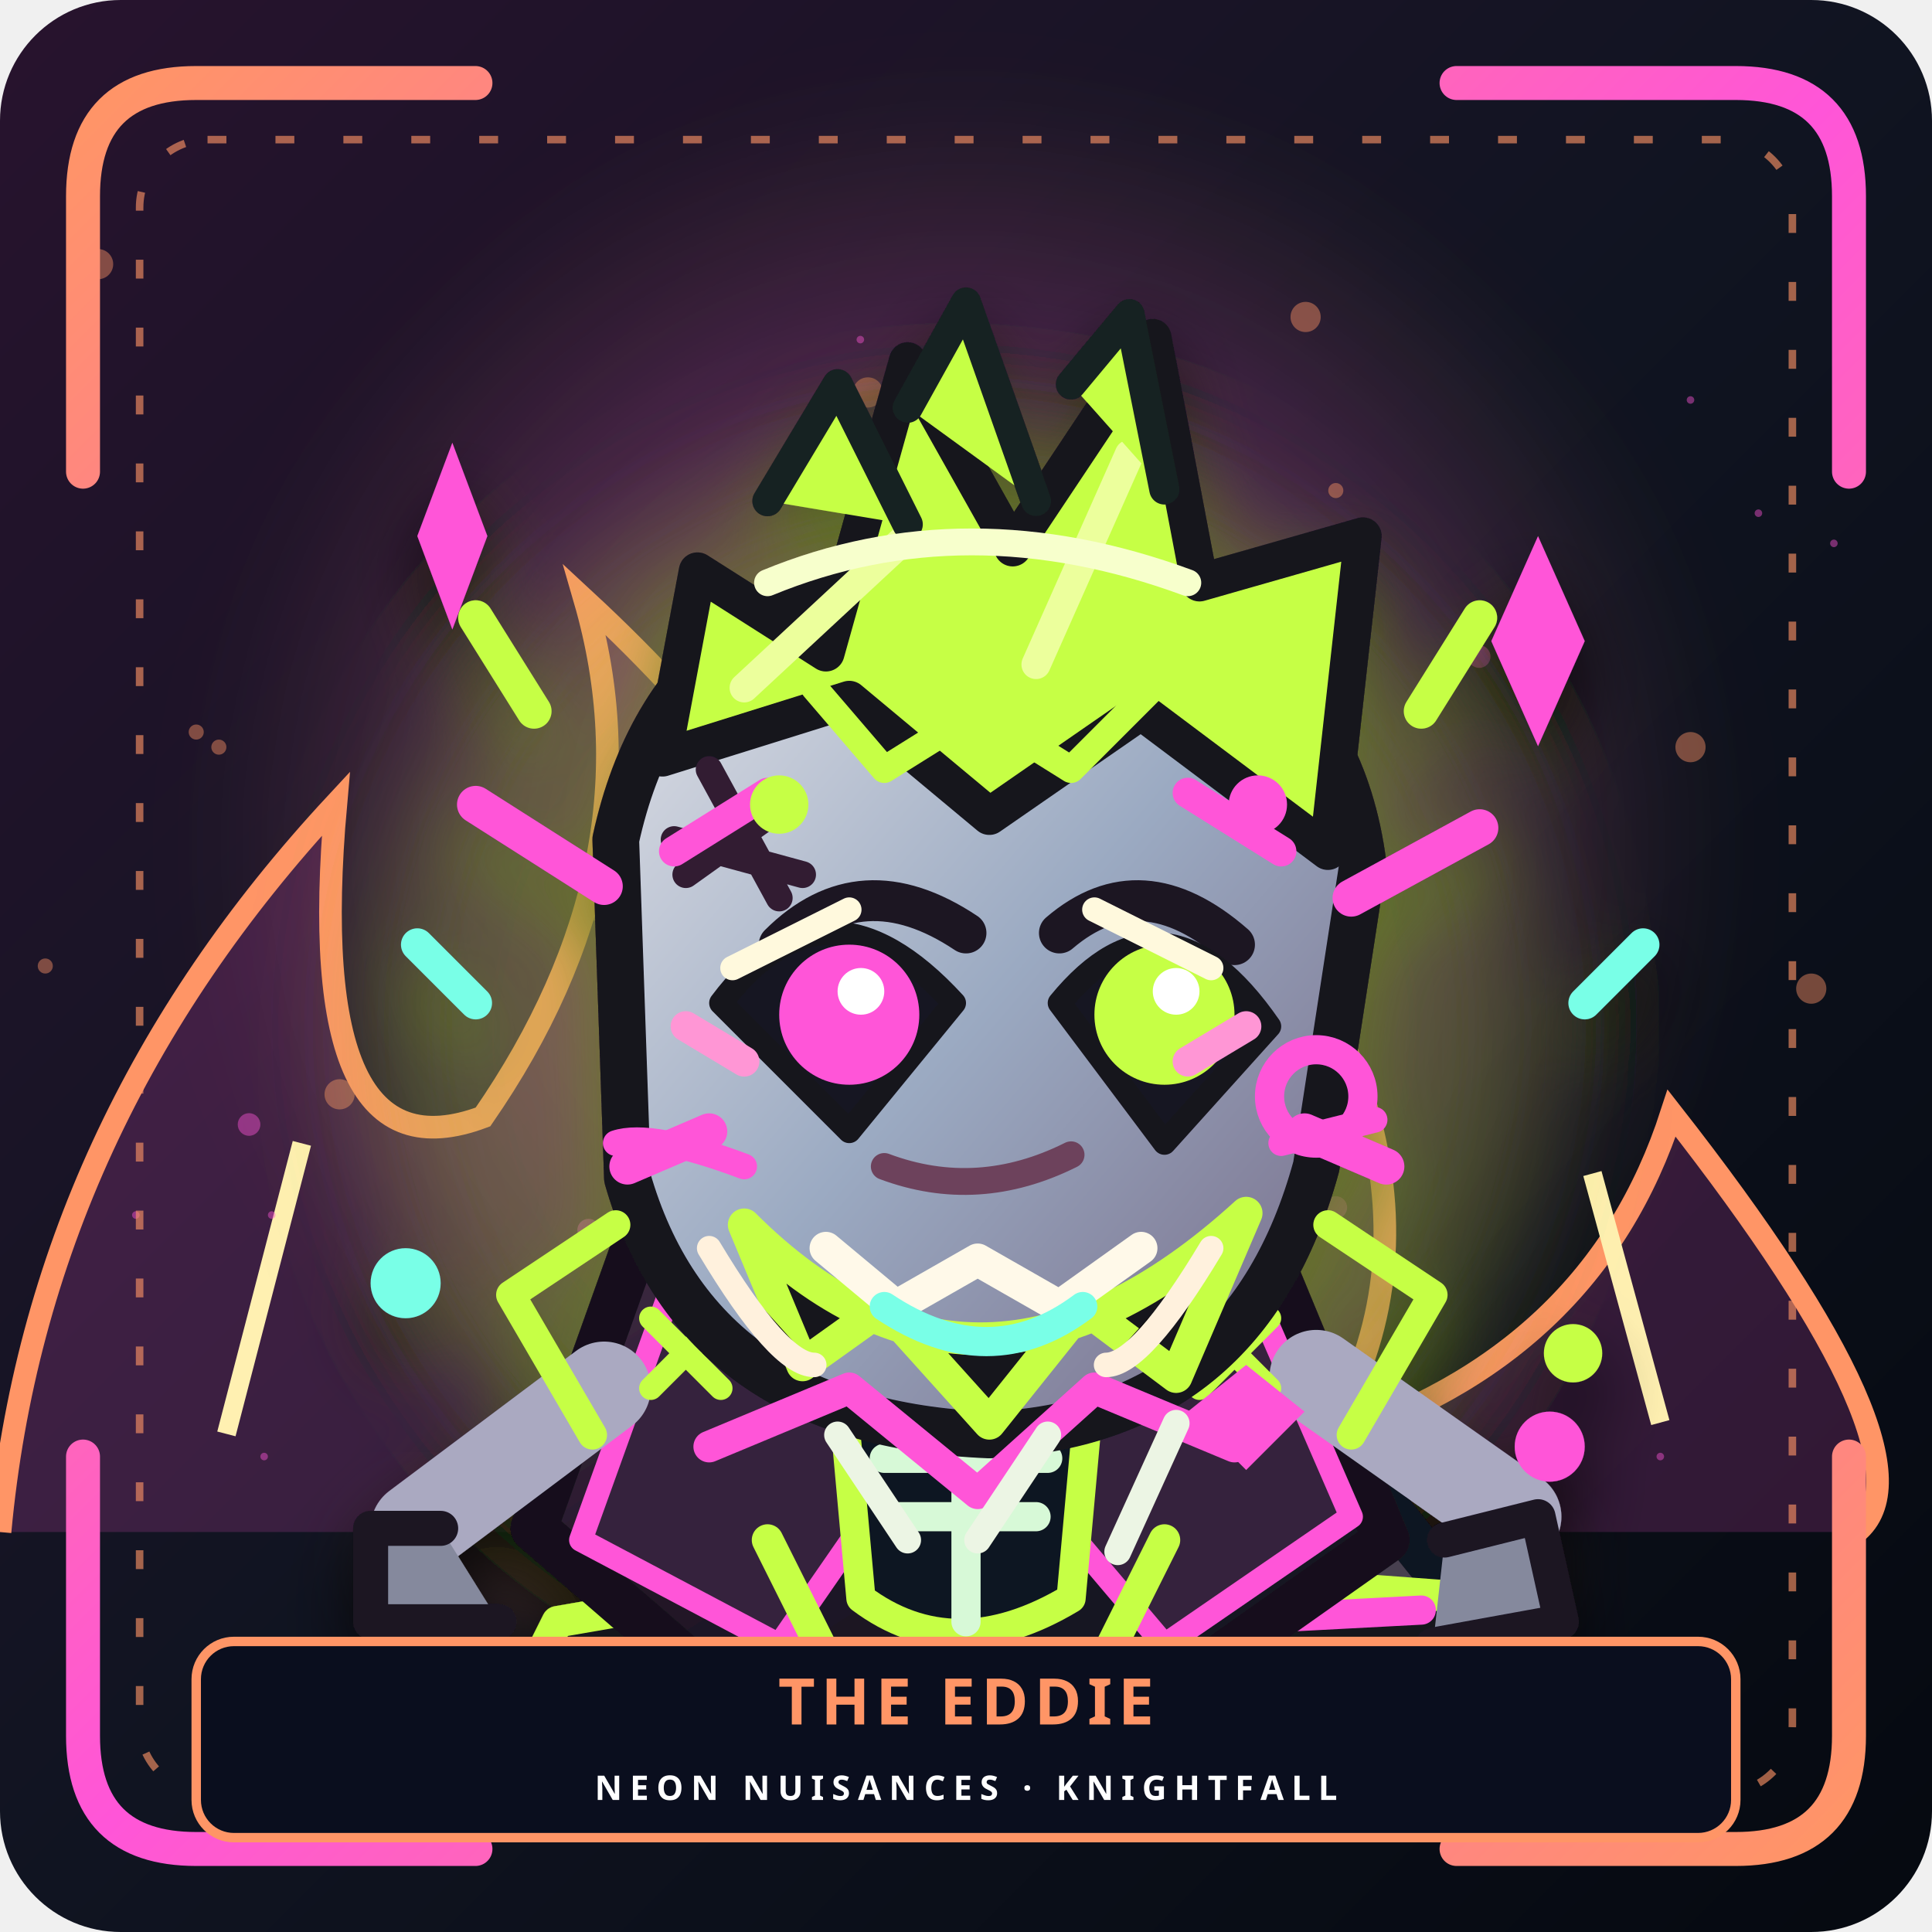
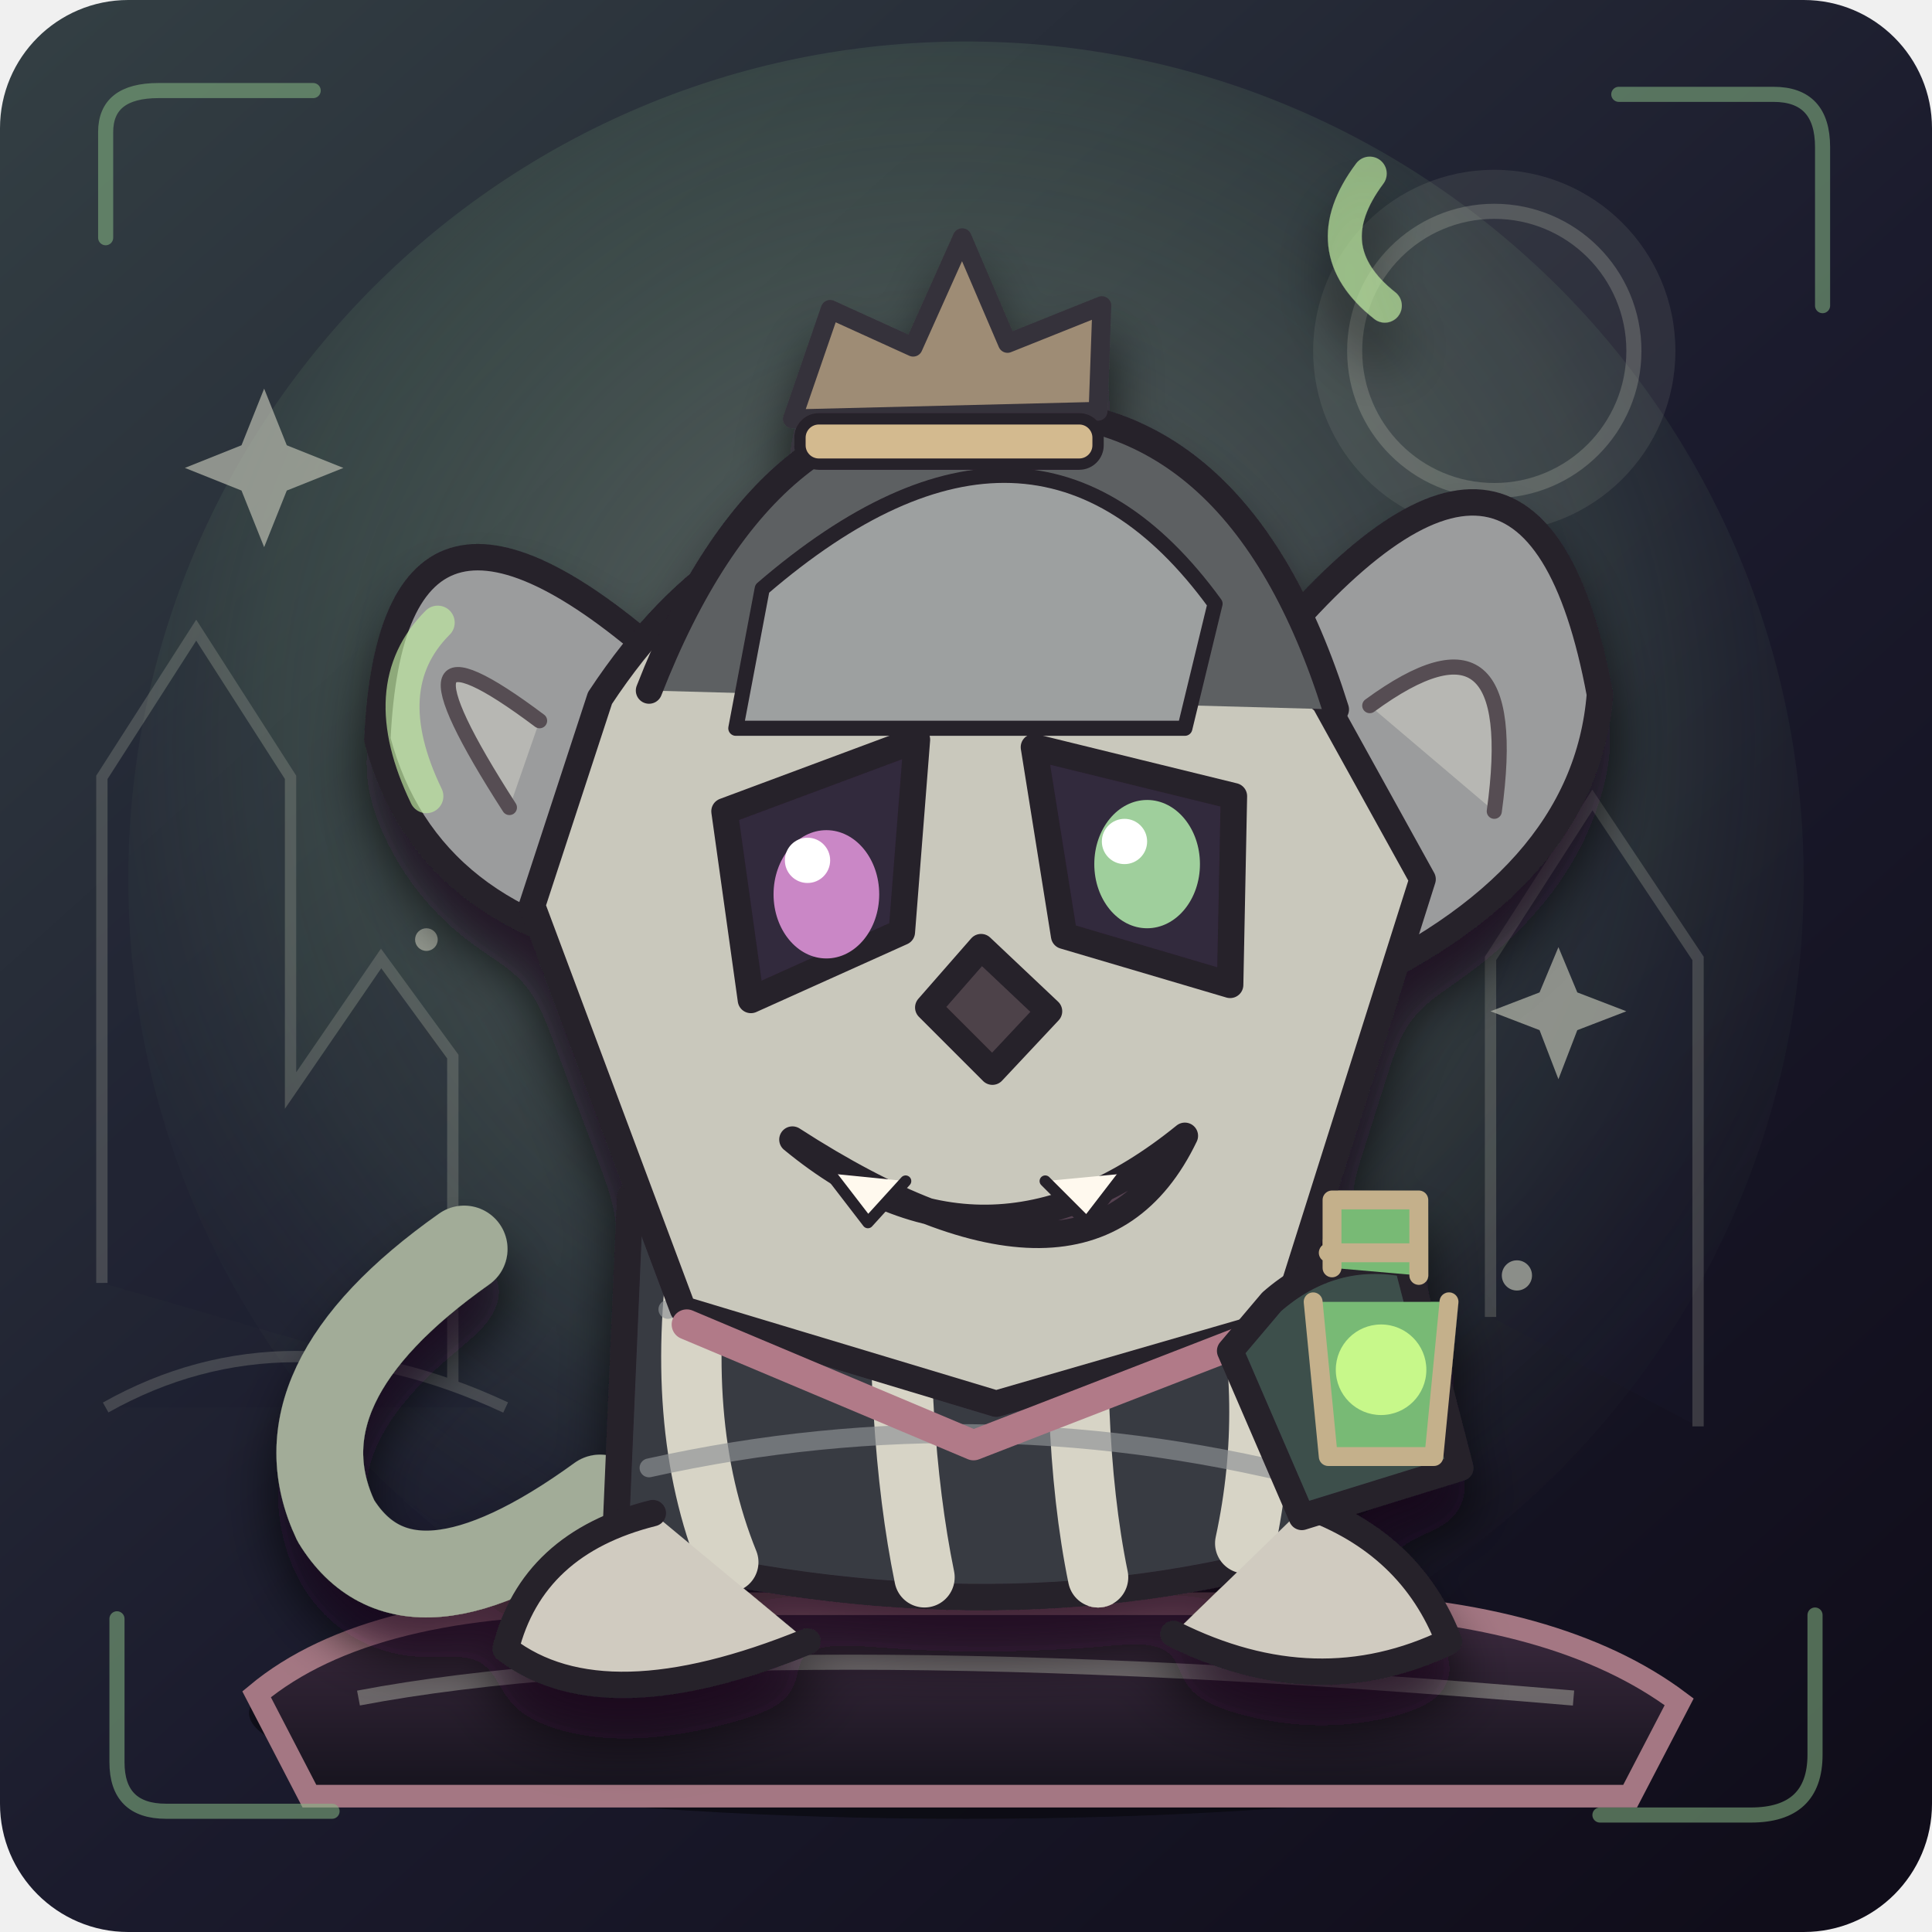
- <svg xmlns="http://www.w3.org/2000/svg" viewBox="0 0 512 512" role="img" aria-labelledby="portraitTitle portraitDesc">
+ <svg xmlns="http://www.w3.org/2000/svg" viewBox="0 0 512 512" role="img" aria-labelledby="mini-eddie-title mini-eddie-desc">
  <defs>
-     <linearGradient id="sceneBackground" x2="1" y2="1">
-       <stop stop-color="#28132e" />
-       <stop offset=".5" stop-color="#101421" />
-       <stop offset="1" stop-color="#050910" />
+     <linearGradient id="mini-eddie-sky" x1="0" y1="0" x2=".9" y2="1">
+       <stop stop-color="#344044" />
+       <stop offset=".56" stop-color="#1b1b2d" />
+       <stop offset="1" stop-color="#100d1a" />
    </linearGradient>
-     <radialGradient id="sceneAura">
-       <stop stop-color="#ff9566" stop-opacity=".46" />
-       <stop offset=".65" stop-color="#ff55d8" stop-opacity=".19" />
-       <stop offset="1" stop-color="#ff9566" stop-opacity="0" />
+     <radialGradient id="mini-eddie-aura" cx=".49" cy=".42" r=".63">
+       <stop stop-color="#b6b9ac" stop-opacity=".43" />
+       <stop offset=".65" stop-color="#87b885" stop-opacity=".15" />
+       <stop offset="1" stop-color="#1b1b2d" stop-opacity="0" />
    </radialGradient>
-     <linearGradient id="neonTrim" x2="1" y2="1">
-       <stop stop-color="#ff9566" />
-       <stop offset=".5" stop-color="#ff55d8" />
-       <stop offset="1" stop-color="#ff9566" />
+     <linearGradient id="mini-eddie-ground" x1="0" y1="0" x2="0" y2="1">
+       <stop stop-color="#3e2b40" />
+       <stop offset="1" stop-color="#15131d" />
    </linearGradient>
-     <filter id="sceneGlow">
-       <feGaussianBlur stdDeviation="12" />
-     </filter>
-     <filter id="characterDepth">
-       <feDropShadow dx="0" dy="10" stdDeviation="9" flood-color="#000" flood-opacity=".8" />
+     <filter id="mini-eddie-shadow" x="-35%" y="-40%" width="170%" height="180%">
+       <feDropShadow dx="0" dy="11" stdDeviation="7" flood-color="#090710" flood-opacity=".7" />
    </filter>
  </defs>
-   <rect width="512" height="512" rx="32" fill="url(#sceneBackground)" />
-   <circle cx="256" cy="224" r="205" fill="url(#sceneAura)" filter="url(#sceneGlow)" />
-   <g style="color:#ff9566">
-     <path d="M0 406q10-108 89-193-9 101 39 83 47-68 27-137 108 100 61 177 94-29 87-137 96 104 48 183 71-22 92-87 72 92 49 111" fill="#ff55d82b" stroke="currentColor" stroke-width="6" />
-     <path d="m60 380 20-77m360 74-18-66" stroke="#fff0b1" stroke-width="5" />
+   <rect x="0" y="0" width="512" height="512" rx="34" fill="url(#mini-eddie-sky)" />
+   <circle cx="256" cy="233" r="222" fill="url(#mini-eddie-aura)" />
+   <circle cx="396" cy="93" r="48" fill="#b6b9ac" opacity=".12" />
+   <circle cx="396" cy="93" r="37" fill="none" stroke="#b6b9ac" opacity=".28" stroke-width="4" />
+   <path d="M27 340V206l25-39 25 39v83l24-35 19 26v87m275-18v-95l27-42 28 42v124m-422-5q48-27 106 0" fill="#1b1b2d" stroke="#b6b9ac" stroke-width="3" opacity=".24" />
+   <g fill="#b6b9ac" opacity=".72">
+     <path d="m70 103 6 15 15 6-15 6-6 15-6-15-15-6 15-6zm343 148 5 12 13 5-13 5-5 13-5-13-13-5 13-5z" />
+     <circle cx="364" cy="178" r="3" />
+     <circle cx="113" cy="249" r="3" />
+     <circle cx="402" cy="338" r="4" />
  </g>
-   <circle cx="36" cy="322" r="1" fill="#ff55d8" opacity=".44" />
-   <circle cx="378" cy="374" r="2" fill="#ff9566" opacity=".44" />
-   <circle cx="182" cy="174" r="3" fill="#ff55d8" opacity=".44" />
-   <circle cx="158" cy="370" r="4" fill="#ff9566" opacity=".44" />
-   <circle cx="72" cy="322" r="1" fill="#ff55d8" opacity=".44" />
-   <circle cx="332" cy="394" r="2" fill="#ff9566" opacity=".44" />
-   <circle cx="156" cy="326" r="3" fill="#ff55d8" opacity=".44" />
-   <circle cx="158" cy="240" r="4" fill="#ff9566" opacity=".44" />
-   <circle cx="260" cy="266" r="1" fill="#ff55d8" opacity=".44" />
-   <circle cx="204" cy="132" r="2" fill="#ff9566" opacity=".44" />
-   <circle cx="230" cy="210" r="3" fill="#ff55d8" opacity=".44" />
-   <circle cx="200" cy="262" r="4" fill="#ff9566" opacity=".44" />
-   <circle cx="70" cy="386" r="1" fill="#ff55d8" opacity=".44" />
-   <circle cx="12" cy="256" r="2" fill="#ff9566" opacity=".44" />
-   <circle cx="354" cy="320" r="3" fill="#ff55d8" opacity=".44" />
-   <circle cx="90" cy="290" r="4" fill="#ff9566" opacity=".44" />
-   <circle cx="486" cy="144" r="1" fill="#ff55d8" opacity=".44" />
-   <circle cx="58" cy="198" r="2" fill="#ff9566" opacity=".44" />
-   <circle cx="304" cy="266" r="3" fill="#ff55d8" opacity=".44" />
-   <circle cx="480" cy="262" r="4" fill="#ff9566" opacity=".44" />
-   <circle cx="440" cy="386" r="1" fill="#ff55d8" opacity=".44" />
-   <circle cx="52" cy="194" r="2" fill="#ff9566" opacity=".44" />
-   <circle cx="392" cy="174" r="3" fill="#ff55d8" opacity=".44" />
-   <circle cx="230" cy="104" r="4" fill="#ff9566" opacity=".44" />
-   <circle cx="466" cy="136" r="1" fill="#ff55d8" opacity=".44" />
-   <circle cx="354" cy="130" r="2" fill="#ff9566" opacity=".44" />
-   <circle cx="208" cy="358" r="3" fill="#ff55d8" opacity=".44" />
-   <circle cx="26" cy="70" r="4" fill="#ff9566" opacity=".44" />
-   <circle cx="448" cy="106" r="1" fill="#ff55d8" opacity=".44" />
-   <circle cx="316" cy="260" r="2" fill="#ff9566" opacity=".44" />
-   <circle cx="290" cy="292" r="3" fill="#ff55d8" opacity=".44" />
-   <circle cx="448" cy="198" r="4" fill="#ff9566" opacity=".44" />
-   <circle cx="228" cy="90" r="1" fill="#ff55d8" opacity=".44" />
-   <circle cx="162" cy="282" r="2" fill="#ff9566" opacity=".44" />
-   <circle cx="66" cy="298" r="3" fill="#ff55d8" opacity=".44" />
-   <circle cx="346" cy="84" r="4" fill="#ff9566" opacity=".44" />
-   <ellipse cx="256" cy="415" rx="155" ry="25" fill="#ff9566" opacity=".24" filter="url(#sceneGlow)" />
-   <g filter="url(#characterDepth)">
-     <svg x="58" y="74" width="396" height="396" viewBox="0 0 128 128" role="img" aria-labelledby="title desc">
-       <defs>
-         <linearGradient id="skin" x1="0" y1="0" x2="1" y2="1">
-           <stop stop-color="#e3e3e8" />
-           <stop offset=".5" stop-color="#9baac2" />
-           <stop offset="1" stop-color="#756884" />
-         </linearGradient>
-         <linearGradient id="jacket" x1="0" y1="0" x2="1" y2="1">
-           <stop stop-color="#4b314f" />
-           <stop offset=".5" stop-color="#211725" />
-           <stop offset="1" stop-color="#101323" />
-         </linearGradient>
-         <filter id="halo" x="-60%" y="-60%" width="220%" height="220%">
-           <feGaussianBlur stdDeviation="5" />
-         </filter>
-       </defs>
-       <ellipse cx="64" cy="119" rx="40" ry="5" fill="#c6ff45" opacity=".27" />
-       <circle cx="63" cy="64" r="50" fill="#c6ff45" opacity=".18" filter="url(#halo)" />
-       <g id="fx">
-         <path d="m17 22 3-8 3 8-3 8Zm92 9 4-9 4 9-4 9Z" fill="#ff55d8" />
-         <circle cx="116" cy="92" r="2.5" fill="#c6ff45" />
+   <ellipse cx="256" cy="454" rx="190" ry="28" fill="#08080e" opacity=".69" />
+   <path d="M68 449q30-25 97-24h187q61 2 93 26l-13 25H82Z" fill="url(#mini-eddie-ground)" stroke="#a47783" stroke-width="6" />
+   <path d="M95 450q100-19 322 0" fill="none" stroke="#b6b9ac" stroke-width="4" opacity=".47" />
+   <g filter="url(#mini-eddie-shadow)">
+     <g class="creature" stroke="#27202a" stroke-width="7" stroke-linecap="round" stroke-linejoin="round">
+       <path d="M123 331q-51 36-34 72 19 31 70-6" fill="none" stroke="#a2ac98" stroke-width="23" />
+       <path d="M167 317Q248 278 345 317L354 409Q266 437 163 410Z" fill="#393b43" />
+       <path d="M186 326q-8 51 7 88m46-93q-2 58 6 97m42-100q-4 61 4 100m38-83q9 37 1 74" stroke="#d7d4c6" stroke-width="16" fill="none" />
+       <path d="M177 347q86-25 168 0M172 389q90-20 180 4" stroke="#8e9294" stroke-width="5" opacity=".66" fill="none" />
+       <path d="M173 401q-32 8-39 36 26 20 80-2m132-36q28 10 38 36-35 17-73-2" fill="#d0cbc0" />
+       <path d="M178 177Q104 110 100 196q13 49 74 58m160-79q72-88 90 9-4 50-70 79" fill="#9b9c9d" />
+       <path d="M143 191Q99 158 135 214m228-27q41-30 33 28" fill="#b7b7b3" stroke="#564d52" stroke-width="4" />
+       <path d="M159 185q68-103 192 1l26 47-37 117-76 22-83-25-40-107Z" fill="#c9c8bc" />
+       <path d="M172 183q32-82 92-74 64-4 90 79" fill="#5d6162" />
+       <path d="M202 156q72-62 120 4l-8 33H195Z" fill="#9da0a0" stroke-width="4" />
+       <path d="m192 215 51-19-4 51-40 18zm82-17 53 13-1 50-44-13Z" fill="#32293c" />
+       <ellipse cx="219" cy="237" rx="14" ry="17" fill="#ca87c6" stroke="none" />
+       <ellipse cx="304" cy="229" rx="14" ry="17" fill="#9fcf9c" stroke="none" />
+       <circle cx="214" cy="228" r="6" fill="#fff" stroke="none" />
+       <circle cx="298" cy="223" r="6" fill="#fff" stroke="none" />
+       <path d="m246 267 14-16 18 17-15 16Z" fill="#4d4249" />
+       <path d="M210 302q51 42 104-1-25 52-104 1Z" fill="#564351" />
+       <path d="m220 311 10 13 10-11m37 0 11 11 10-13" fill="#fff9ee" stroke-width="3" />
+       <path d="M182 351l76 32 80-31" fill="none" stroke="#b17a88" stroke-width="8" />
+       <path d="M337 345q16-14 36-10l14 54-42 13-19-44Z" fill="#3d4f4c" />
+       <path d="M353 336v-18h23v20m-24-6h24m-28 13 4 41h28l4-41" stroke="#c4b08b" stroke-width="5" fill="#78ba75" />
+       <circle cx="366" cy="363" r="12" fill="#c7f88a" stroke="none" />
+       <path d="M113 211q-14-29 3-46m251-84q-19-15-4-35" fill="none" stroke="#c1eba1" stroke-width="9" opacity=".67" />
+       <g transform="translate(244 111)">
+         <path d="m-34 0 10-29 22 10 13-29 12 28 25-10-1 28Z" fill="#9e8c75" stroke="#36313a" stroke-width="5" />
+         <rect x="-32" width="79" height="12" rx="5" fill="#d3ba8f" stroke-width="3" />
      </g>
-       <g id="character" stroke-linejoin="round" stroke-linecap="round">
-         <path d="m45 103-8 13 23 0 5-12m14 0 8 12 20-2-12-15" fill="#474050" stroke="#111421" stroke-width="4" />
-         <path d="m29 115 29-5 6 11H26Zm52-4 27 2 3 9H79Z" fill="#13141e" stroke="#c6ff45" stroke-width="2.7" />
-         <path d="M38 114h19m27 1 19-1" stroke="#ff55d8" stroke-width="2.5" />
-         <path d="M37 79q19-11 51 0l12 29-17 12H42l-15-13Z" fill="url(#jacket)" stroke="#13111b" stroke-width="4" />
-         <path d="m40 83 10 0 7 21-9 13-17-9Z M87 83l-12 0-5 21 11 13 16-11Z" fill="#36243c" stroke="#ff55d8" stroke-width="2" />
-         <path d="M53 91q11-4 22 0l-2 22q-10 6-18 0Z" fill="#101620" stroke="#c6ff45" stroke-width="2.5" />
-         <path d="M58 95h13m-14 6 14 0m-13 5 12 0M64 89v26" stroke="#d7f9d7" stroke-width="2.5" />
-         <path d="m33 95-16 12m77-13 17 12" stroke="#aaa9c1" stroke-width="8" />
-         <path d="m19 107-6 0 0 8 11 0m81-7 8-2 2 9-11 2" fill="#85899d" stroke="#1a1424" stroke-width="3" />
-         <path d="m37 89 6 6m-6 0 6-6m41 0 6 6m-6 0 6-6" stroke="#c6ff45" stroke-width="2" />
-         <path d="m83 97 5-4 5 4-5 5Z" fill="#ff55d8" />
-         <path d="M34 48Q39 25 65 24q30 3 33 26l-4 26q-6 22-28 23-25-1-31-22Z" fill="url(#skin)" stroke="#14121e" stroke-width="4" />
-         <path d="m38 41 3-16 11 7 7-25 9 16 12-18 4 21 14-4-3 27-16-12-13 9-12-10Z" fill="#c6ff45" stroke="#13141d" stroke-width="3.2" />
-         <path d="m45 35 14-13m11 11 8-18" stroke="#ecff9c" stroke-width="2.5" />
-         <path d="m33 52-11-7m75 8 11-6" stroke="#ff55d8" stroke-width="3.2" />
-         <path d="m42 42 6 11m-9-5 11 3m-10 0 7-5" stroke="#301c33" stroke-width="2.3" />
-         <path d="M48 57q7-7 16-1m8 0q7-6 15 1" fill="none" stroke="#1b1422" stroke-width="3.5" />
-         <g id="eyes">
-           <path d="M43 62q9-12 20 0l-9 11Zm29 0q9-11 18 2l-9 10Z" fill="#191520" stroke="#15121c" stroke-width="2" />
-           <circle cx="54" cy="63" r="6" fill="#ff55d8" />
-           <circle cx="81" cy="63" r="6" fill="#c6ff45" />
-           <circle cx="55" cy="61" r="2" fill="#fff" />
-           <circle cx="82" cy="61" r="2" fill="#fff" />
-         </g>
-         <g id="lids" opacity="0">
-           <path d="m45 64 16 0m13 0 14 0" fill="none" stroke="#1a1621" stroke-width="5" />
-         </g>
-         <g id="wink" opacity="0">
-           <path d="m72 63 15 3" fill="none" stroke="#1a1621" stroke-width="5" />
-         </g>
-         <path d="M57 76q8 3 16-1" stroke="#6d435c" stroke-width="2.3" fill="none" />
-         <path d="M45 81q20 20 43-1l-6 14-8-6-8 10-9-10-7 5Z" fill="#15131b" stroke="#c6ff45" stroke-width="2.8" />
-         <path d="m52 83 6 5 7-4 7 4 7-5" stroke="#fff9e9" stroke-width="2.8" fill="none" />
-         <path d="M45 76q-8-3-11-2m57 0 8-2" stroke="#ff55d8" stroke-width="2.2" />
-         <circle cx="94" cy="70" r="4" fill="none" stroke="#ff55d8" stroke-width="2.5" />
-         <g id="deluxe-eddie-armor" stroke-linecap="round" stroke-linejoin="round">
-           <path d="m47 19 6-10 6 12m0-10 5-9 6 17m3-10 5-6 3 15" fill="#c6ff45" stroke="#182020" stroke-width="2.6" />
-           <path d="M47 26q17-7 36 0" fill="none" stroke="#f7ffcc" stroke-width="2.3" />
-           <path d="m39 49 8-5m36 0 8 5" stroke="#ff55d8" stroke-width="2.6" />
-           <path d="m44 59 10-5m21 0 10 5" stroke="#fff9dd" stroke-width="2.1" />
-           <path d="m34 81-9 6 7 12m63-18 9 6-7 12" fill="none" stroke="#c6ff45" stroke-width="2.5" />
-           <path d="m42 100 12-5 11 9 10-9 12 5" fill="none" stroke="#ff55d8" stroke-width="2.7" />
-           <path d="M53 99l6 9m12-9-6 9m17-10-5 11" stroke="#ecf5e4" stroke-width="2.3" />
-           <path d="m47 108 6 12m28-12-6 12" stroke="#c6ff45" stroke-width="2.7" />
-           <path d="M45 118h14m17 0h14" stroke="#ff55d8" stroke-width="3" />
-           <path d="M42 73 35 76m58-3 7 3" stroke="#ff55d8" stroke-width="3.1" />
-           <path d="M57 88q9 6 17 0" fill="none" stroke="#79ffe7" stroke-width="2.5" />
-           <path d="M51 35l6 7 8-5 8 5 7-7" fill="none" stroke="#c6ff45" stroke-width="2.3" />
-           <path d="m40 64 5 3m43-3-5 3" stroke="#ff96d5" stroke-width="2.6" />
-           <path d="M42 83q6 10 9 10m34-10q-6 10-9 10" stroke="#fff1dd" stroke-width="2.1" />
-           <circle cx="48" cy="45" r="2.5" fill="#c6ff45" />
-           <circle cx="89" cy="45" r="2.5" fill="#ff55d8" />
-           <path d="m22 62-5-5m100 5 5-5" stroke="#79ffe7" stroke-width="2.8" />
-           <path d="M27 37l-5-8m81 8 5-8" stroke="#c6ff45" stroke-width="3" />
-           <circle cx="114" cy="100" r="3" fill="#ff55d8" />
-           <circle cx="16" cy="86" r="3" fill="#79ffe7" />
-         </g>
-       </g>
-     </svg>
+     </g>
  </g>
-   <path d="M22 125V52Q22 22 52 22h74M386 22h74q30 0 30 30v73M490 386v74q0 30-30 30h-74M126 490H52q-30 0-30-30v-74" stroke="url(#neonTrim)" stroke-width="9" stroke-linecap="round" fill="none" />
-   <rect x="37" y="37" width="438" height="438" rx="18" fill="none" stroke="#ff9566" stroke-width="2" stroke-dasharray="5 13" opacity=".62" />
-   <rect x="52" y="435" width="408" height="52" rx="10" fill="#0a0e1e" stroke="#ff9566" stroke-width="2.5" />
-   <text x="256" y="457" text-anchor="middle" font-family="sans-serif" font-size="17" font-weight="900" letter-spacing="1.5" fill="#ff9566">THE EDDIE</text>
-   <text x="256" y="477" text-anchor="middle" font-family="sans-serif" font-size="9" font-weight="700" letter-spacing="2" fill="#fff">NEON NUISANCES · KNIGHTFALL</text>
+   <path d="M28 63V35q0-11 14-11h41M429 25h41q13 0 13 14v42M31 429v38q0 13 13 13h44M424 481h40q17 0 17-16v-37" fill="none" stroke="#87b885" stroke-width="4" opacity=".55" stroke-linecap="round" />
</svg>
